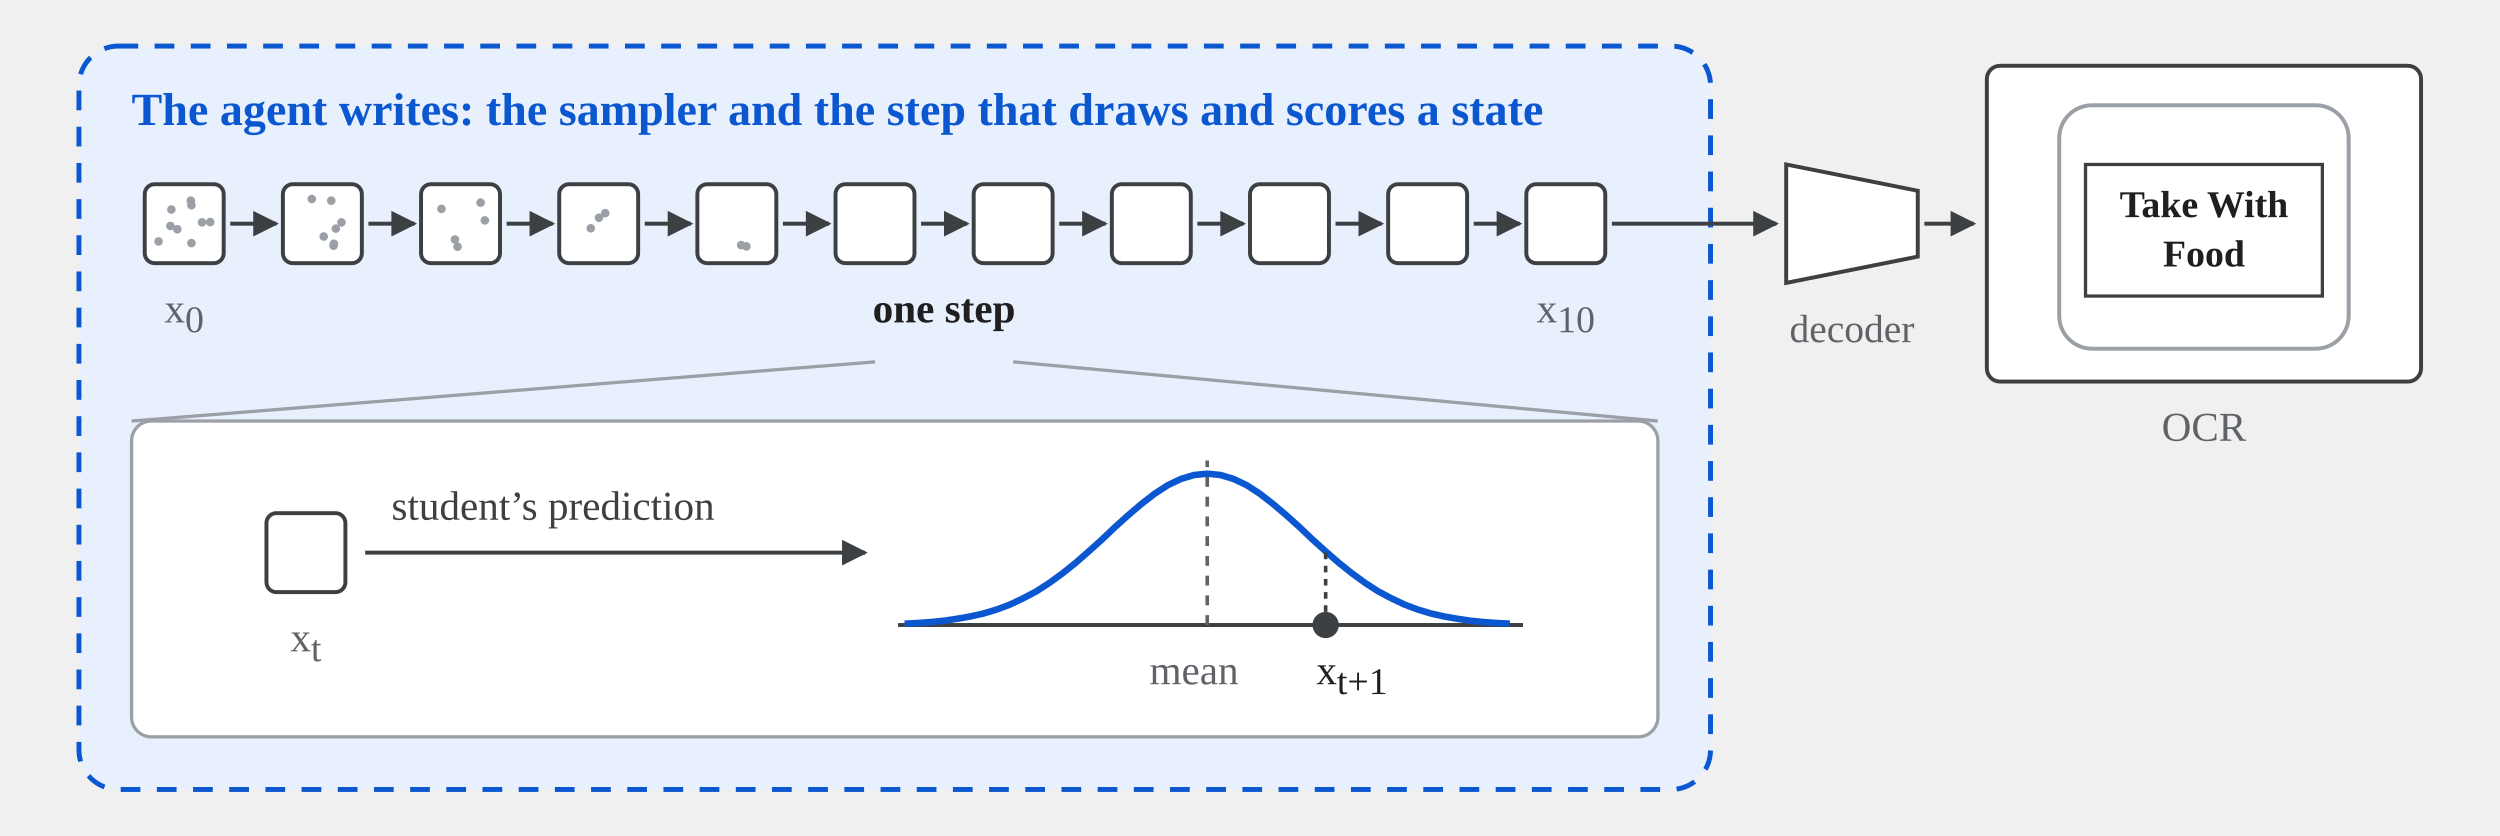
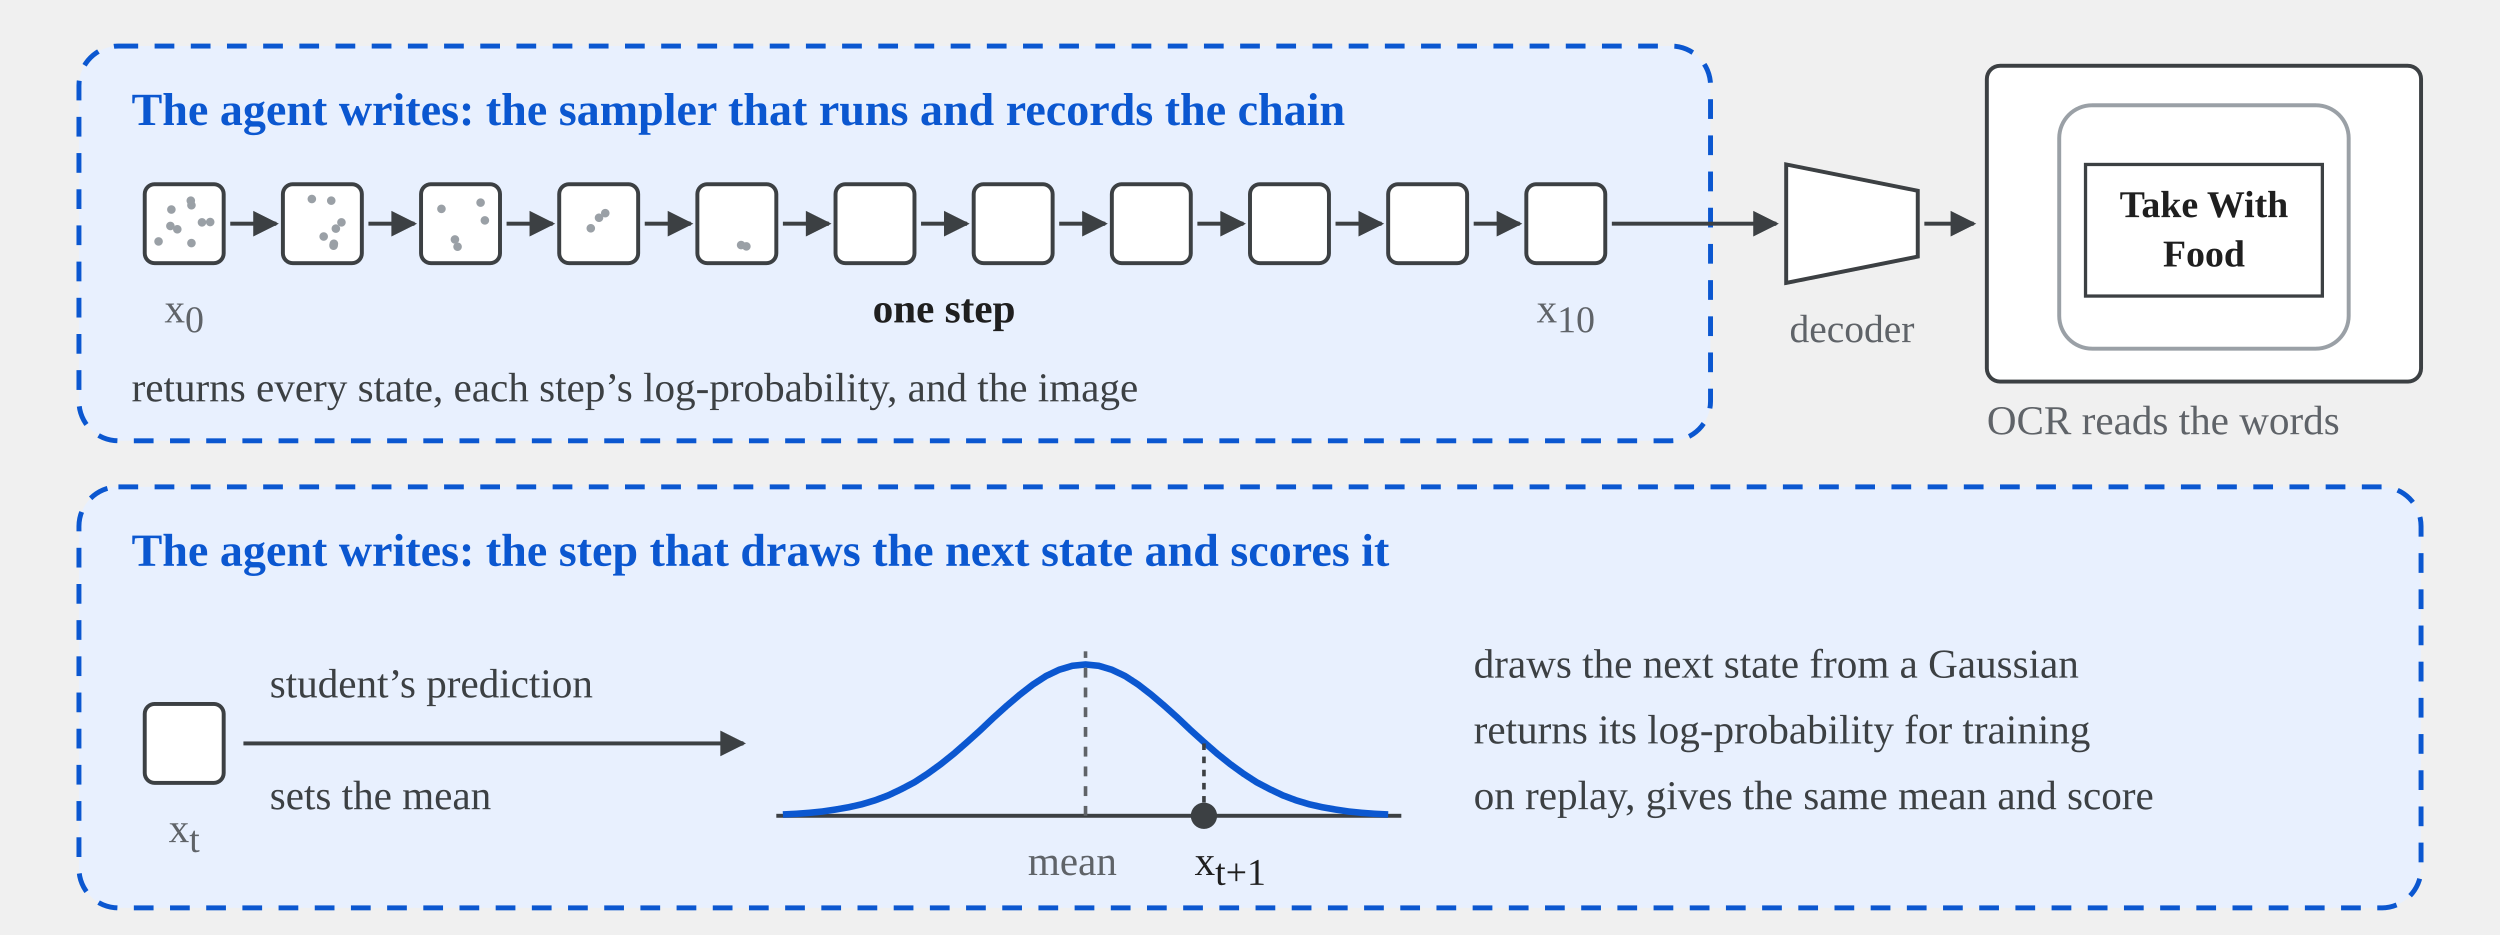
- <svg xmlns="http://www.w3.org/2000/svg" viewBox="0 20 760 254" role="img" aria-label="The student turns noise x0 into a latent x10 in ten noisy steps; a fixed decoder makes the image, and optical character recognition reads its words. The agent writes the sampler, which runs and records the chain, and the step, which draws the next state from a Gaussian around the mean and returns its log-probability; replay must give the same mean and log-probability again.">
+ <svg xmlns="http://www.w3.org/2000/svg" viewBox="0 20 760 284" role="img" aria-label="The student turns noise x0 into a latent x10 in ten noisy steps; a fixed decoder makes the image, and optical character recognition reads its words. The agent writes the sampler, which runs and records the chain, and the step, which draws the next state from a Gaussian around the mean and returns its log-probability; replay must give the same mean and log-probability again.">
  <defs>
    <marker id="ocr-distillation-trajectory-sampling-ar" viewBox="0 0 10 10" refX="9" refY="5" markerWidth="6.5" markerHeight="6.5" orient="auto">
      <path d="M0 0L10 5L0 10z" fill="#3c4043" />
    </marker>
  </defs>
-   <rect x="24" y="34" width="496" height="226" rx="12" fill="#e8f0fe" stroke="#0b57d0" stroke-width="1.5" stroke-dasharray="6 5" />
-   <text x="40" y="58" font-size="14" font-weight="600" fill="#0b57d0">The agent writes: the sampler and the step that draws and scores a state</text>
+   <rect x="24" y="34" width="496" height="120" rx="12" fill="#e8f0fe" stroke="#0b57d0" stroke-width="1.5" stroke-dasharray="6 5" />
+   <text x="40" y="58" font-size="14" font-weight="600" fill="#0b57d0">The agent writes: the sampler that runs and records the chain</text>
  <rect x="44" y="76" width="24" height="24" rx="3" fill="#fff" stroke="#3c4043" stroke-width="1.2" />
  <line x1="70" y1="88" x2="84" y2="88" stroke="#3c4043" stroke-width="1.2" marker-end="url(#ocr-distillation-trajectory-sampling-ar)" />
  <rect x="86" y="76" width="24" height="24" rx="3" fill="#fff" stroke="#3c4043" stroke-width="1.2" />
  <line x1="112" y1="88" x2="126" y2="88" stroke="#3c4043" stroke-width="1.2" marker-end="url(#ocr-distillation-trajectory-sampling-ar)" />
  <rect x="128" y="76" width="24" height="24" rx="3" fill="#fff" stroke="#3c4043" stroke-width="1.2" />
  <line x1="154" y1="88" x2="168" y2="88" stroke="#3c4043" stroke-width="1.2" marker-end="url(#ocr-distillation-trajectory-sampling-ar)" />
  <rect x="170" y="76" width="24" height="24" rx="3" fill="#fff" stroke="#3c4043" stroke-width="1.2" />
  <line x1="196" y1="88" x2="210" y2="88" stroke="#3c4043" stroke-width="1.2" marker-end="url(#ocr-distillation-trajectory-sampling-ar)" />
  <rect x="212" y="76" width="24" height="24" rx="3" fill="#fff" stroke="#3c4043" stroke-width="1.2" />
  <line x1="238" y1="88" x2="252" y2="88" stroke="#3c4043" stroke-width="1.2" marker-end="url(#ocr-distillation-trajectory-sampling-ar)" />
  <rect x="254" y="76" width="24" height="24" rx="3" fill="#fff" stroke="#3c4043" stroke-width="1.2" />
  <line x1="280" y1="88" x2="294" y2="88" stroke="#3c4043" stroke-width="1.2" marker-end="url(#ocr-distillation-trajectory-sampling-ar)" />
  <rect x="296" y="76" width="24" height="24" rx="3" fill="#fff" stroke="#3c4043" stroke-width="1.2" />
  <line x1="322" y1="88" x2="336" y2="88" stroke="#3c4043" stroke-width="1.2" marker-end="url(#ocr-distillation-trajectory-sampling-ar)" />
  <rect x="338" y="76" width="24" height="24" rx="3" fill="#fff" stroke="#3c4043" stroke-width="1.2" />
  <line x1="364" y1="88" x2="378" y2="88" stroke="#3c4043" stroke-width="1.2" marker-end="url(#ocr-distillation-trajectory-sampling-ar)" />
  <rect x="380" y="76" width="24" height="24" rx="3" fill="#fff" stroke="#3c4043" stroke-width="1.2" />
  <line x1="406" y1="88" x2="420" y2="88" stroke="#3c4043" stroke-width="1.2" marker-end="url(#ocr-distillation-trajectory-sampling-ar)" />
  <rect x="422" y="76" width="24" height="24" rx="3" fill="#fff" stroke="#3c4043" stroke-width="1.2" />
  <line x1="448" y1="88" x2="462" y2="88" stroke="#3c4043" stroke-width="1.2" marker-end="url(#ocr-distillation-trajectory-sampling-ar)" />
  <rect x="464" y="76" width="24" height="24" rx="3" fill="#fff" stroke="#3c4043" stroke-width="1.2" />
  <circle cx="51.8" cy="88.7" r="1.3" fill="#9aa0a6" />
  <circle cx="53.9" cy="89.7" r="1.3" fill="#9aa0a6" />
  <circle cx="58.0" cy="81.0" r="1.3" fill="#9aa0a6" />
  <circle cx="48.2" cy="93.4" r="1.3" fill="#9aa0a6" />
  <circle cx="52.1" cy="83.7" r="1.3" fill="#9aa0a6" />
  <circle cx="63.9" cy="87.5" r="1.3" fill="#9aa0a6" />
  <circle cx="61.4" cy="87.6" r="1.3" fill="#9aa0a6" />
  <circle cx="58.2" cy="82.4" r="1.3" fill="#9aa0a6" />
  <circle cx="58.2" cy="93.9" r="1.3" fill="#9aa0a6" />
  <circle cx="98.4" cy="91.9" r="1.3" fill="#9aa0a6" />
  <circle cx="100.7" cy="81.0" r="1.3" fill="#9aa0a6" />
  <circle cx="102.1" cy="89.5" r="1.3" fill="#9aa0a6" />
  <circle cx="94.8" cy="80.5" r="1.3" fill="#9aa0a6" />
  <circle cx="103.8" cy="87.6" r="1.3" fill="#9aa0a6" />
  <circle cx="101.5" cy="94.1" r="1.3" fill="#9aa0a6" />
  <circle cx="101.4" cy="94.7" r="1.3" fill="#9aa0a6" />
  <circle cx="138.3" cy="92.8" r="1.3" fill="#9aa0a6" />
  <circle cx="139.1" cy="95.0" r="1.3" fill="#9aa0a6" />
  <circle cx="146.1" cy="81.6" r="1.3" fill="#9aa0a6" />
  <circle cx="134.2" cy="83.5" r="1.3" fill="#9aa0a6" />
  <circle cx="147.4" cy="87.0" r="1.3" fill="#9aa0a6" />
  <circle cx="184.0" cy="84.8" r="1.3" fill="#9aa0a6" />
  <circle cx="182.1" cy="86.2" r="1.3" fill="#9aa0a6" />
  <circle cx="179.6" cy="89.4" r="1.3" fill="#9aa0a6" />
  <circle cx="225.3" cy="94.5" r="1.3" fill="#9aa0a6" />
  <circle cx="226.9" cy="94.9" r="1.3" fill="#9aa0a6" />
  <text x="56" y="118" font-size="12.5" text-anchor="middle" fill="#5f6368">x<tspan dy="3" font-size="11.5">0</tspan>
  </text>
  <text x="476" y="118" font-size="12.5" text-anchor="middle" fill="#5f6368">x<tspan dy="3" font-size="11.5">10</tspan>
  </text>
  <text x="287" y="118" font-size="12.5" text-anchor="middle" fill="#1f1f1f" font-weight="600">one step</text>
-   <line x1="266" y1="130" x2="40" y2="148" stroke="#9aa0a6" stroke-width="1" />
-   <line x1="308" y1="130" x2="504" y2="148" stroke="#9aa0a6" stroke-width="1" />
-   <rect x="40" y="148" width="464" height="96" rx="6" fill="#fff" stroke="#9aa0a6" stroke-width="1" />
-   <rect x="81" y="176" width="24" height="24" rx="3" fill="#fff" stroke="#3c4043" stroke-width="1.2" />
-   <text x="93" y="218" font-size="12.5" text-anchor="middle" fill="#5f6368">x<tspan dy="3" font-size="11.5">t</tspan>
-   </text>
-   <text x="119" y="178" font-size="12.5" fill="#3c4043">student’s prediction</text>
-   <line x1="111" y1="188" x2="263" y2="188" stroke="#3c4043" stroke-width="1.2" marker-end="url(#ocr-distillation-trajectory-sampling-ar)" />
-   <line x1="273" y1="210" x2="463" y2="210" stroke="#3c4043" stroke-width="1.2" />
-   <polyline points="275,209.6 279,209.4 283,209.1 287,208.7 291,208.1 295,207.4 299,206.5 303,205.3 307,203.8 311,201.9 315,199.8 319,197.2 323,194.3 327,191.1 331,187.6 335,184.0 339,180.2 343,176.6 347,173.2 351,170.1 355,167.5 359,165.6 363,164.4 367,164.0 371,164.4 375,165.6 379,167.5 383,170.1 387,173.2 391,176.6 395,180.2 399,184.0 403,187.6 407,191.1 411,194.3 415,197.2 419,199.8 423,201.9 427,203.8 431,205.3 435,206.5 439,207.4 443,208.1 447,208.7 451,209.1 455,209.4 459,209.6" fill="none" stroke="#0b57d0" stroke-width="2" />
-   <line x1="367" y1="210" x2="367" y2="160" stroke="#5f6368" stroke-width="1.1" stroke-dasharray="3 3" />
-   <line x1="403" y1="210" x2="403" y2="187.6" stroke="#3c4043" stroke-width="1.1" stroke-dasharray="2 2" />
-   <circle cx="403" cy="210" r="4" fill="#3c4043" />
-   <text x="363" y="228" font-size="12.5" text-anchor="middle" fill="#5f6368">mean</text>
-   <text x="411" y="228" font-size="12.5" text-anchor="middle" fill="#1f1f1f">x<tspan dy="3" font-size="11.5">t+1</tspan>
-   </text>
+   <text x="40" y="142" font-size="12.5" fill="#3c4043">returns every state, each step’s log-probability, and the image</text>
  <line x1="490" y1="88" x2="540" y2="88" stroke="#3c4043" stroke-width="1.2" marker-end="url(#ocr-distillation-trajectory-sampling-ar)" />
  <path d="M543 70 L583 78 L583 98 L543 106 Z" fill="#fff" stroke="#3c4043" stroke-width="1.2" />
  <text x="563" y="124" font-size="12" text-anchor="middle" fill="#5f6368">decoder</text>
  <line x1="585" y1="88" x2="600" y2="88" stroke="#3c4043" stroke-width="1.2" marker-end="url(#ocr-distillation-trajectory-sampling-ar)" />
  <rect x="604" y="40" width="132" height="96" rx="4" fill="#fff" stroke="#3c4043" stroke-width="1.2" />
  <rect x="626" y="52" width="88" height="74" rx="10" fill="#fff" stroke="#9aa0a6" stroke-width="1.2" />
  <rect x="634" y="70" width="72" height="40" fill="#fff" stroke="#3c4043" stroke-width="1" />
  <text x="670" y="86" font-size="11.5" font-weight="600" text-anchor="middle" fill="#1f1f1f">Take With</text>
  <text x="670" y="101" font-size="11.5" font-weight="600" text-anchor="middle" fill="#1f1f1f">Food</text>
-   <text x="670" y="154" font-size="12.5" text-anchor="middle" fill="#5f6368">OCR</text>
+   <text x="604" y="152" font-size="12.5" fill="#5f6368">OCR reads the words</text>
+   <rect x="24" y="168" width="712" height="128" rx="12" fill="#e8f0fe" stroke="#0b57d0" stroke-width="1.5" stroke-dasharray="6 5" />
+   <text x="40" y="192" font-size="14" font-weight="600" fill="#0b57d0">The agent writes: the step that draws the next state and scores it</text>
+   <rect x="44" y="234" width="24" height="24" rx="3" fill="#fff" stroke="#3c4043" stroke-width="1.2" />
+   <text x="56" y="276" font-size="12.5" text-anchor="middle" fill="#5f6368">x<tspan dy="3" font-size="11.5">t</tspan>
+   </text>
+   <text x="82" y="232" font-size="12.5" fill="#3c4043">student’s prediction</text>
+   <line x1="74" y1="246" x2="226" y2="246" stroke="#3c4043" stroke-width="1.2" marker-end="url(#ocr-distillation-trajectory-sampling-ar)" />
+   <text x="82" y="266" font-size="12.5" fill="#3c4043">sets the mean</text>
+   <line x1="236" y1="268" x2="426" y2="268" stroke="#3c4043" stroke-width="1.2" />
+   <polyline points="238,267.6 242,267.4 246,267.1 250,266.7 254,266.1 258,265.4 262,264.5 266,263.3 270,261.8 274,259.9 278,257.8 282,255.2 286,252.3 290,249.1 294,245.6 298,242.0 302,238.2 306,234.6 310,231.2 314,228.1 318,225.5 322,223.6 326,222.4 330,222.0 334,222.4 338,223.6 342,225.5 346,228.1 350,231.2 354,234.6 358,238.2 362,242.0 366,245.6 370,249.1 374,252.3 378,255.2 382,257.8 386,259.9 390,261.8 394,263.3 398,264.5 402,265.4 406,266.1 410,266.7 414,267.1 418,267.4 422,267.6" fill="none" stroke="#0b57d0" stroke-width="2" />
+   <line x1="330" y1="268" x2="330" y2="218" stroke="#5f6368" stroke-width="1.1" stroke-dasharray="3 3" />
+   <line x1="366" y1="268" x2="366" y2="245.6" stroke="#3c4043" stroke-width="1.1" stroke-dasharray="2 2" />
+   <circle cx="366" cy="268" r="4" fill="#3c4043" />
+   <text x="326" y="286" font-size="12.5" text-anchor="middle" fill="#5f6368">mean</text>
+   <text x="374" y="286" font-size="12.5" text-anchor="middle" fill="#1f1f1f">x<tspan dy="3" font-size="11.5">t+1</tspan>
+   </text>
+   <text x="448" y="226" font-size="12.5" fill="#3c4043">draws the next state from a Gaussian</text>
+   <text x="448" y="246" font-size="12.5" fill="#3c4043">returns its log-probability for training</text>
+   <text x="448" y="266" font-size="12.5" fill="#3c4043">on replay, gives the same mean and score</text>
</svg>
